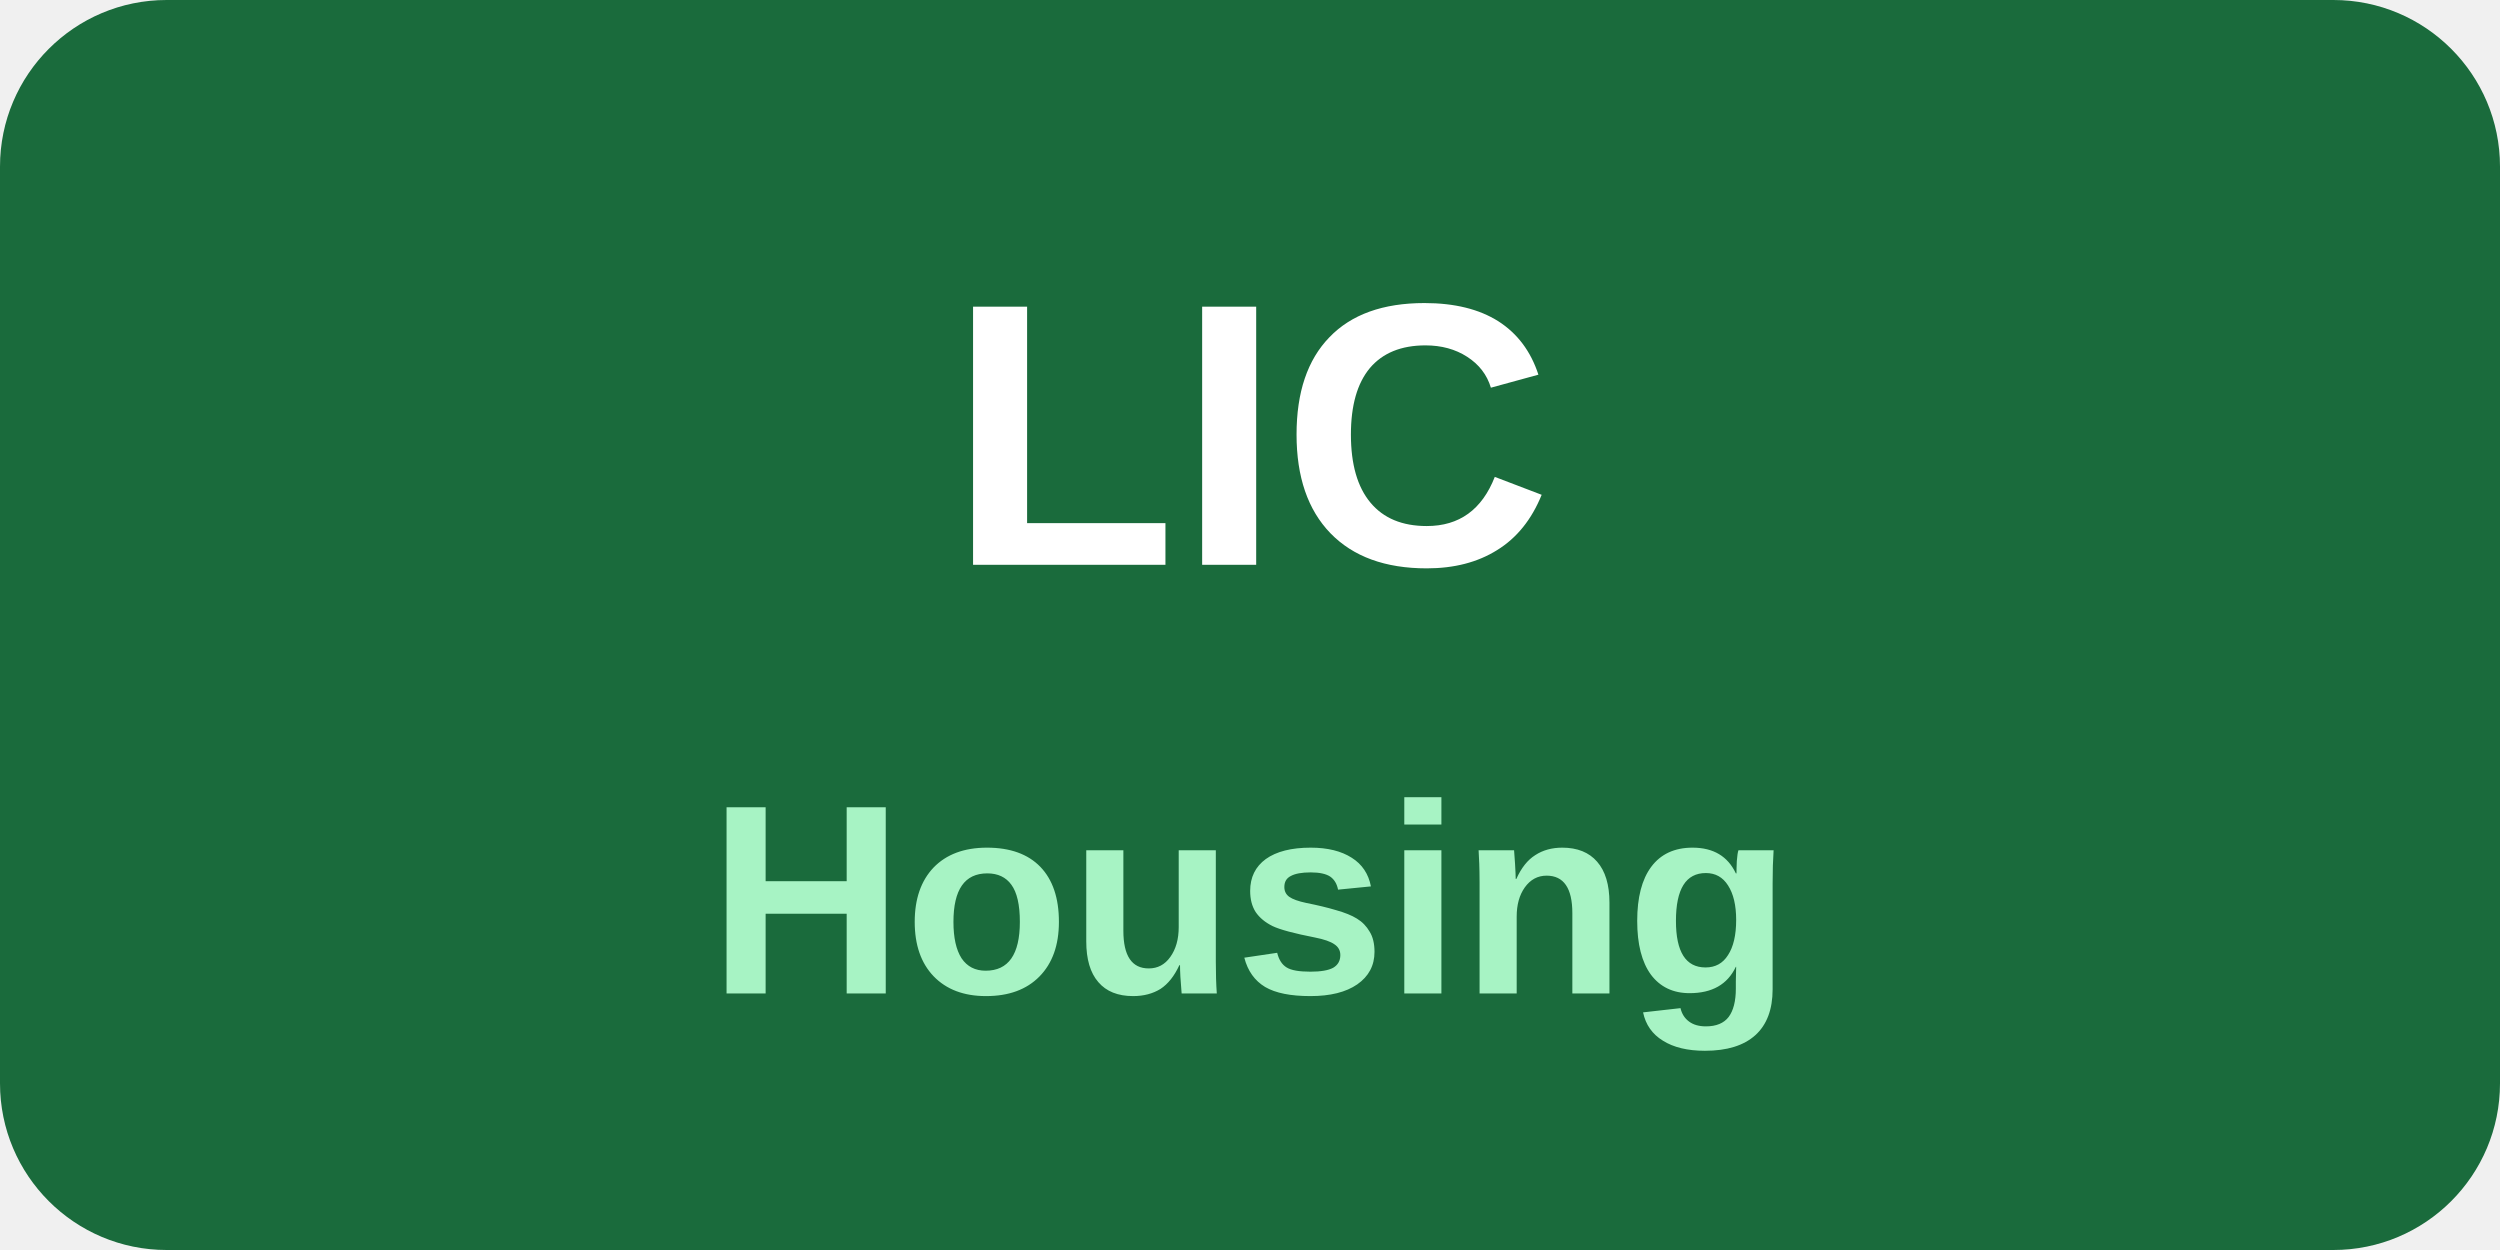
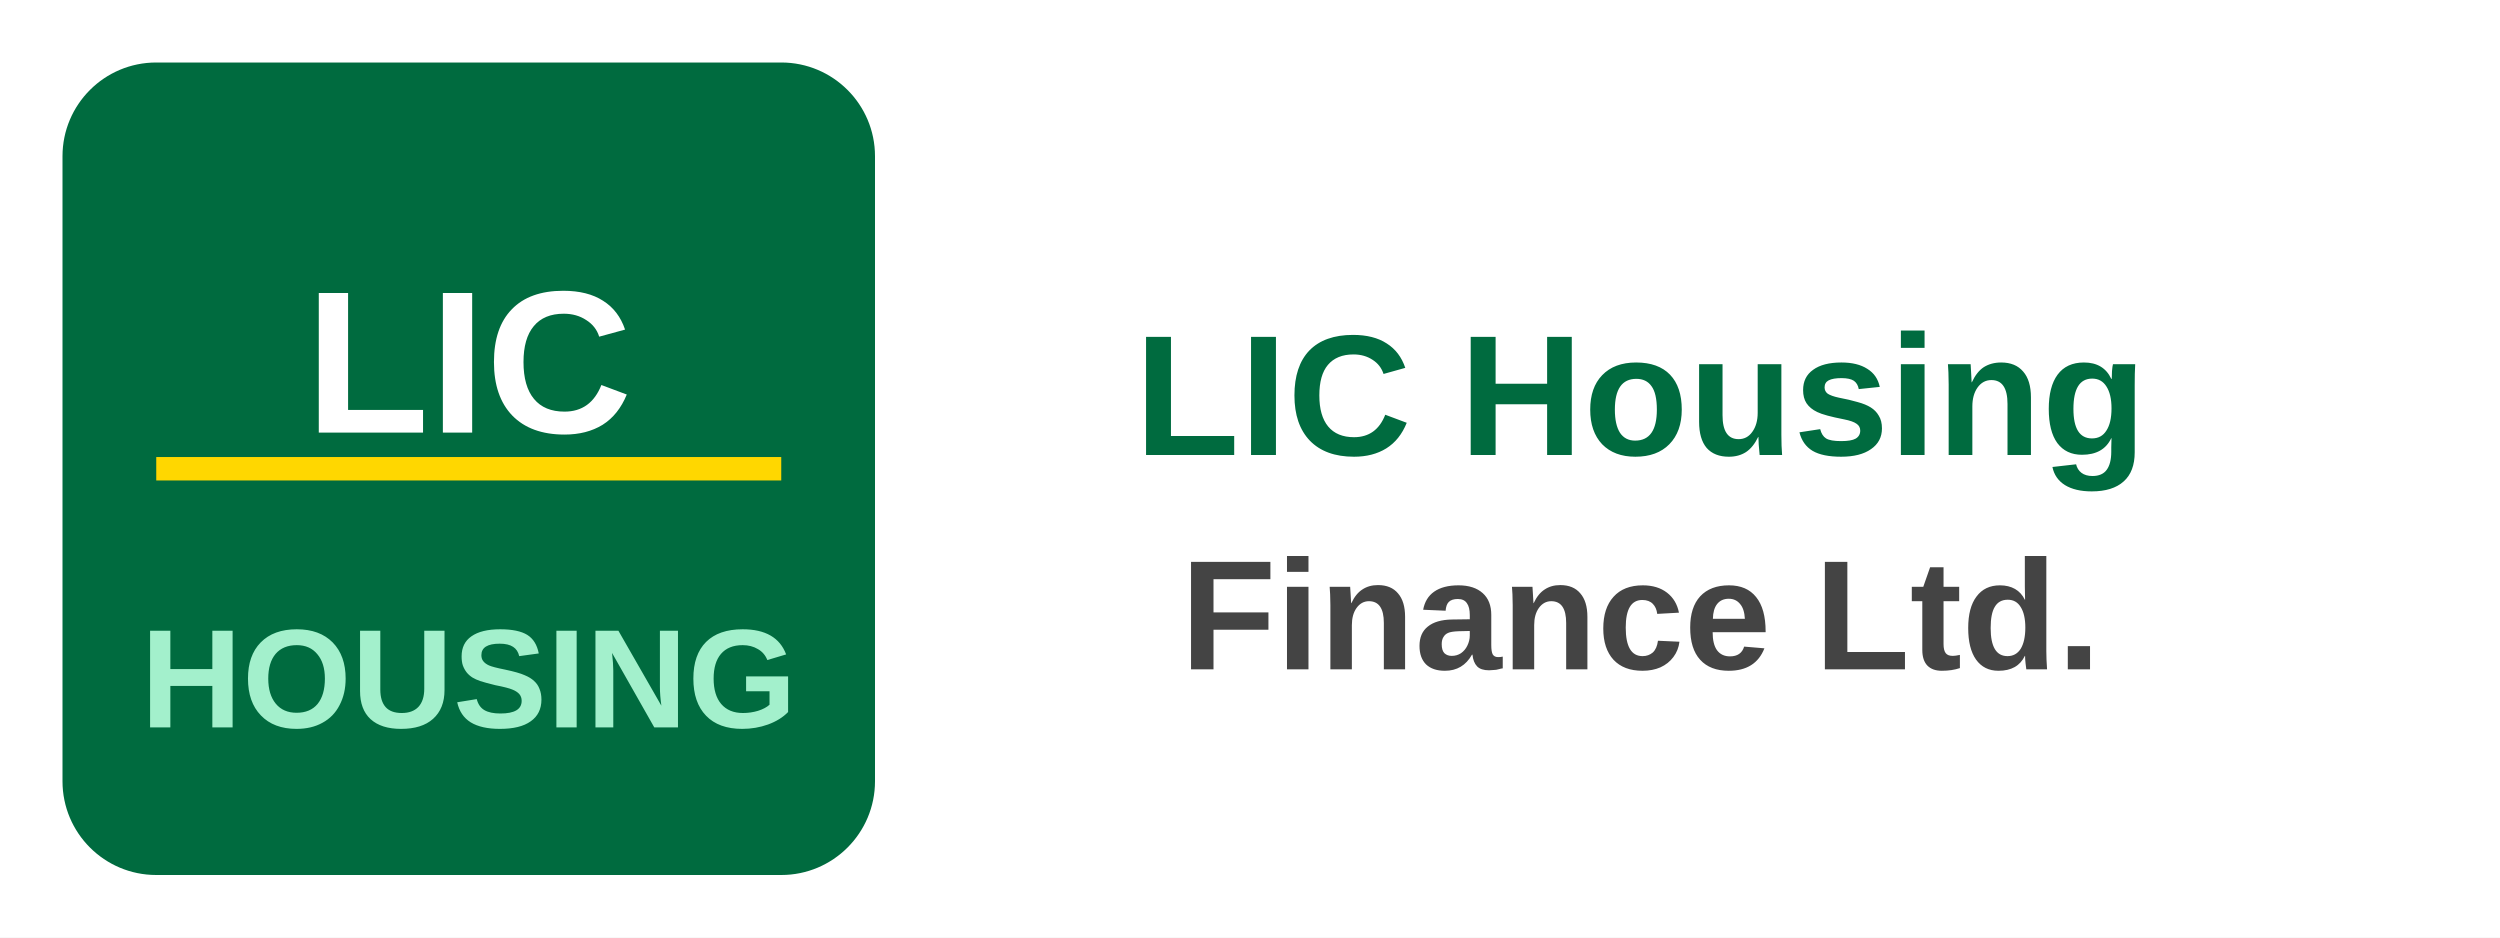
- <svg xmlns="http://www.w3.org/2000/svg" viewBox="0 0 120 60">
-   <rect width="120" height="60" rx="8" fill="#1a6b3c" />
-   <text x="60" y="22" font-family="Arial,sans-serif" font-size="18" font-weight="900" fill="white" text-anchor="middle" dominant-baseline="middle">LIC</text>
-   <text x="60" y="44" font-family="Arial,sans-serif" font-size="13" font-weight="700" fill="#a7f3c4" text-anchor="middle" dominant-baseline="middle">Housing</text>
+ <svg xmlns="http://www.w3.org/2000/svg" viewBox="0 0 160 60">
+   <rect width="160" height="60" fill="white" />
+   <rect x="4" y="4" width="52" height="52" rx="6" fill="#006B3F" />
+   <text x="30" y="24" font-family="Arial,sans-serif" font-size="13" font-weight="900" fill="white" text-anchor="middle" dominant-baseline="middle">LIC</text>
+   <line x1="10" y1="30" x2="50" y2="30" stroke="#FFD700" stroke-width="1.5" />
+   <text x="30" y="44" font-family="Arial,sans-serif" font-size="9" font-weight="600" fill="#a3f0cc" text-anchor="middle" dominant-baseline="middle">HOUSING</text>
+   <text x="105" y="26" font-family="Arial,sans-serif" font-size="11" font-weight="800" fill="#006B3F" text-anchor="middle" dominant-baseline="middle">LIC Housing</text>
+   <text x="105" y="40" font-family="Arial,sans-serif" font-size="10" font-weight="600" fill="#444" text-anchor="middle" dominant-baseline="middle">Finance Ltd.</text>
</svg>
